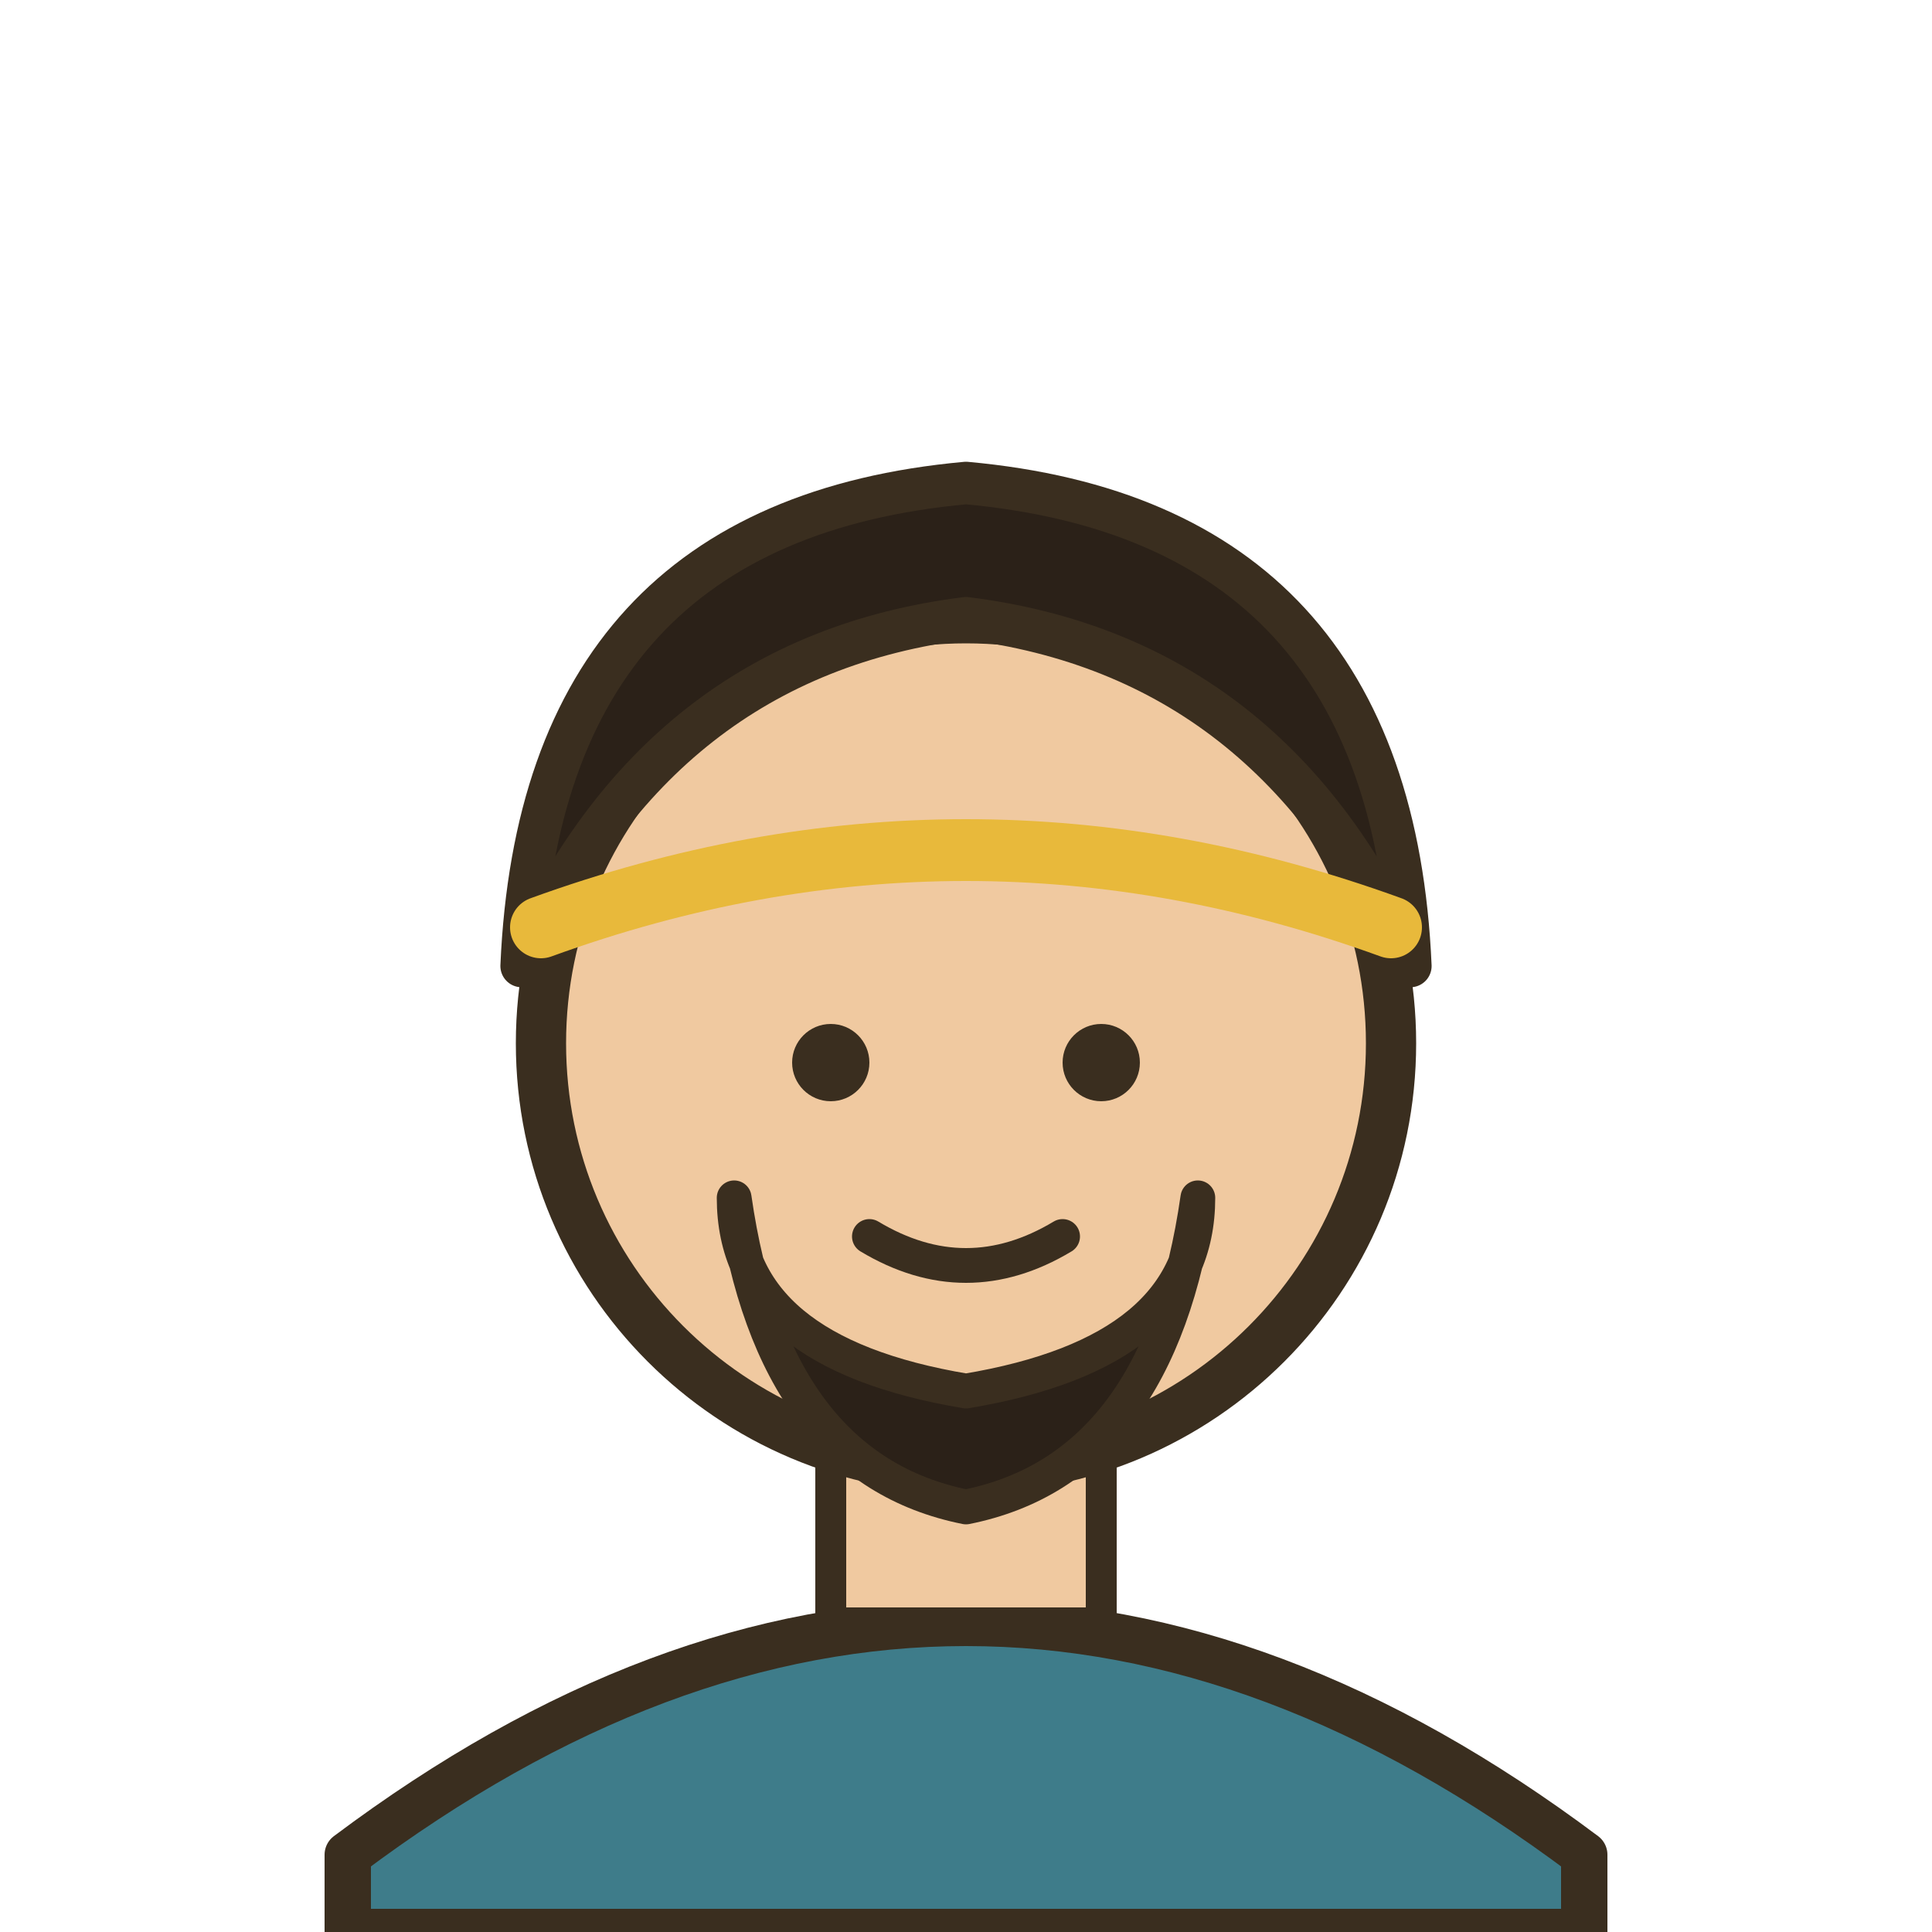
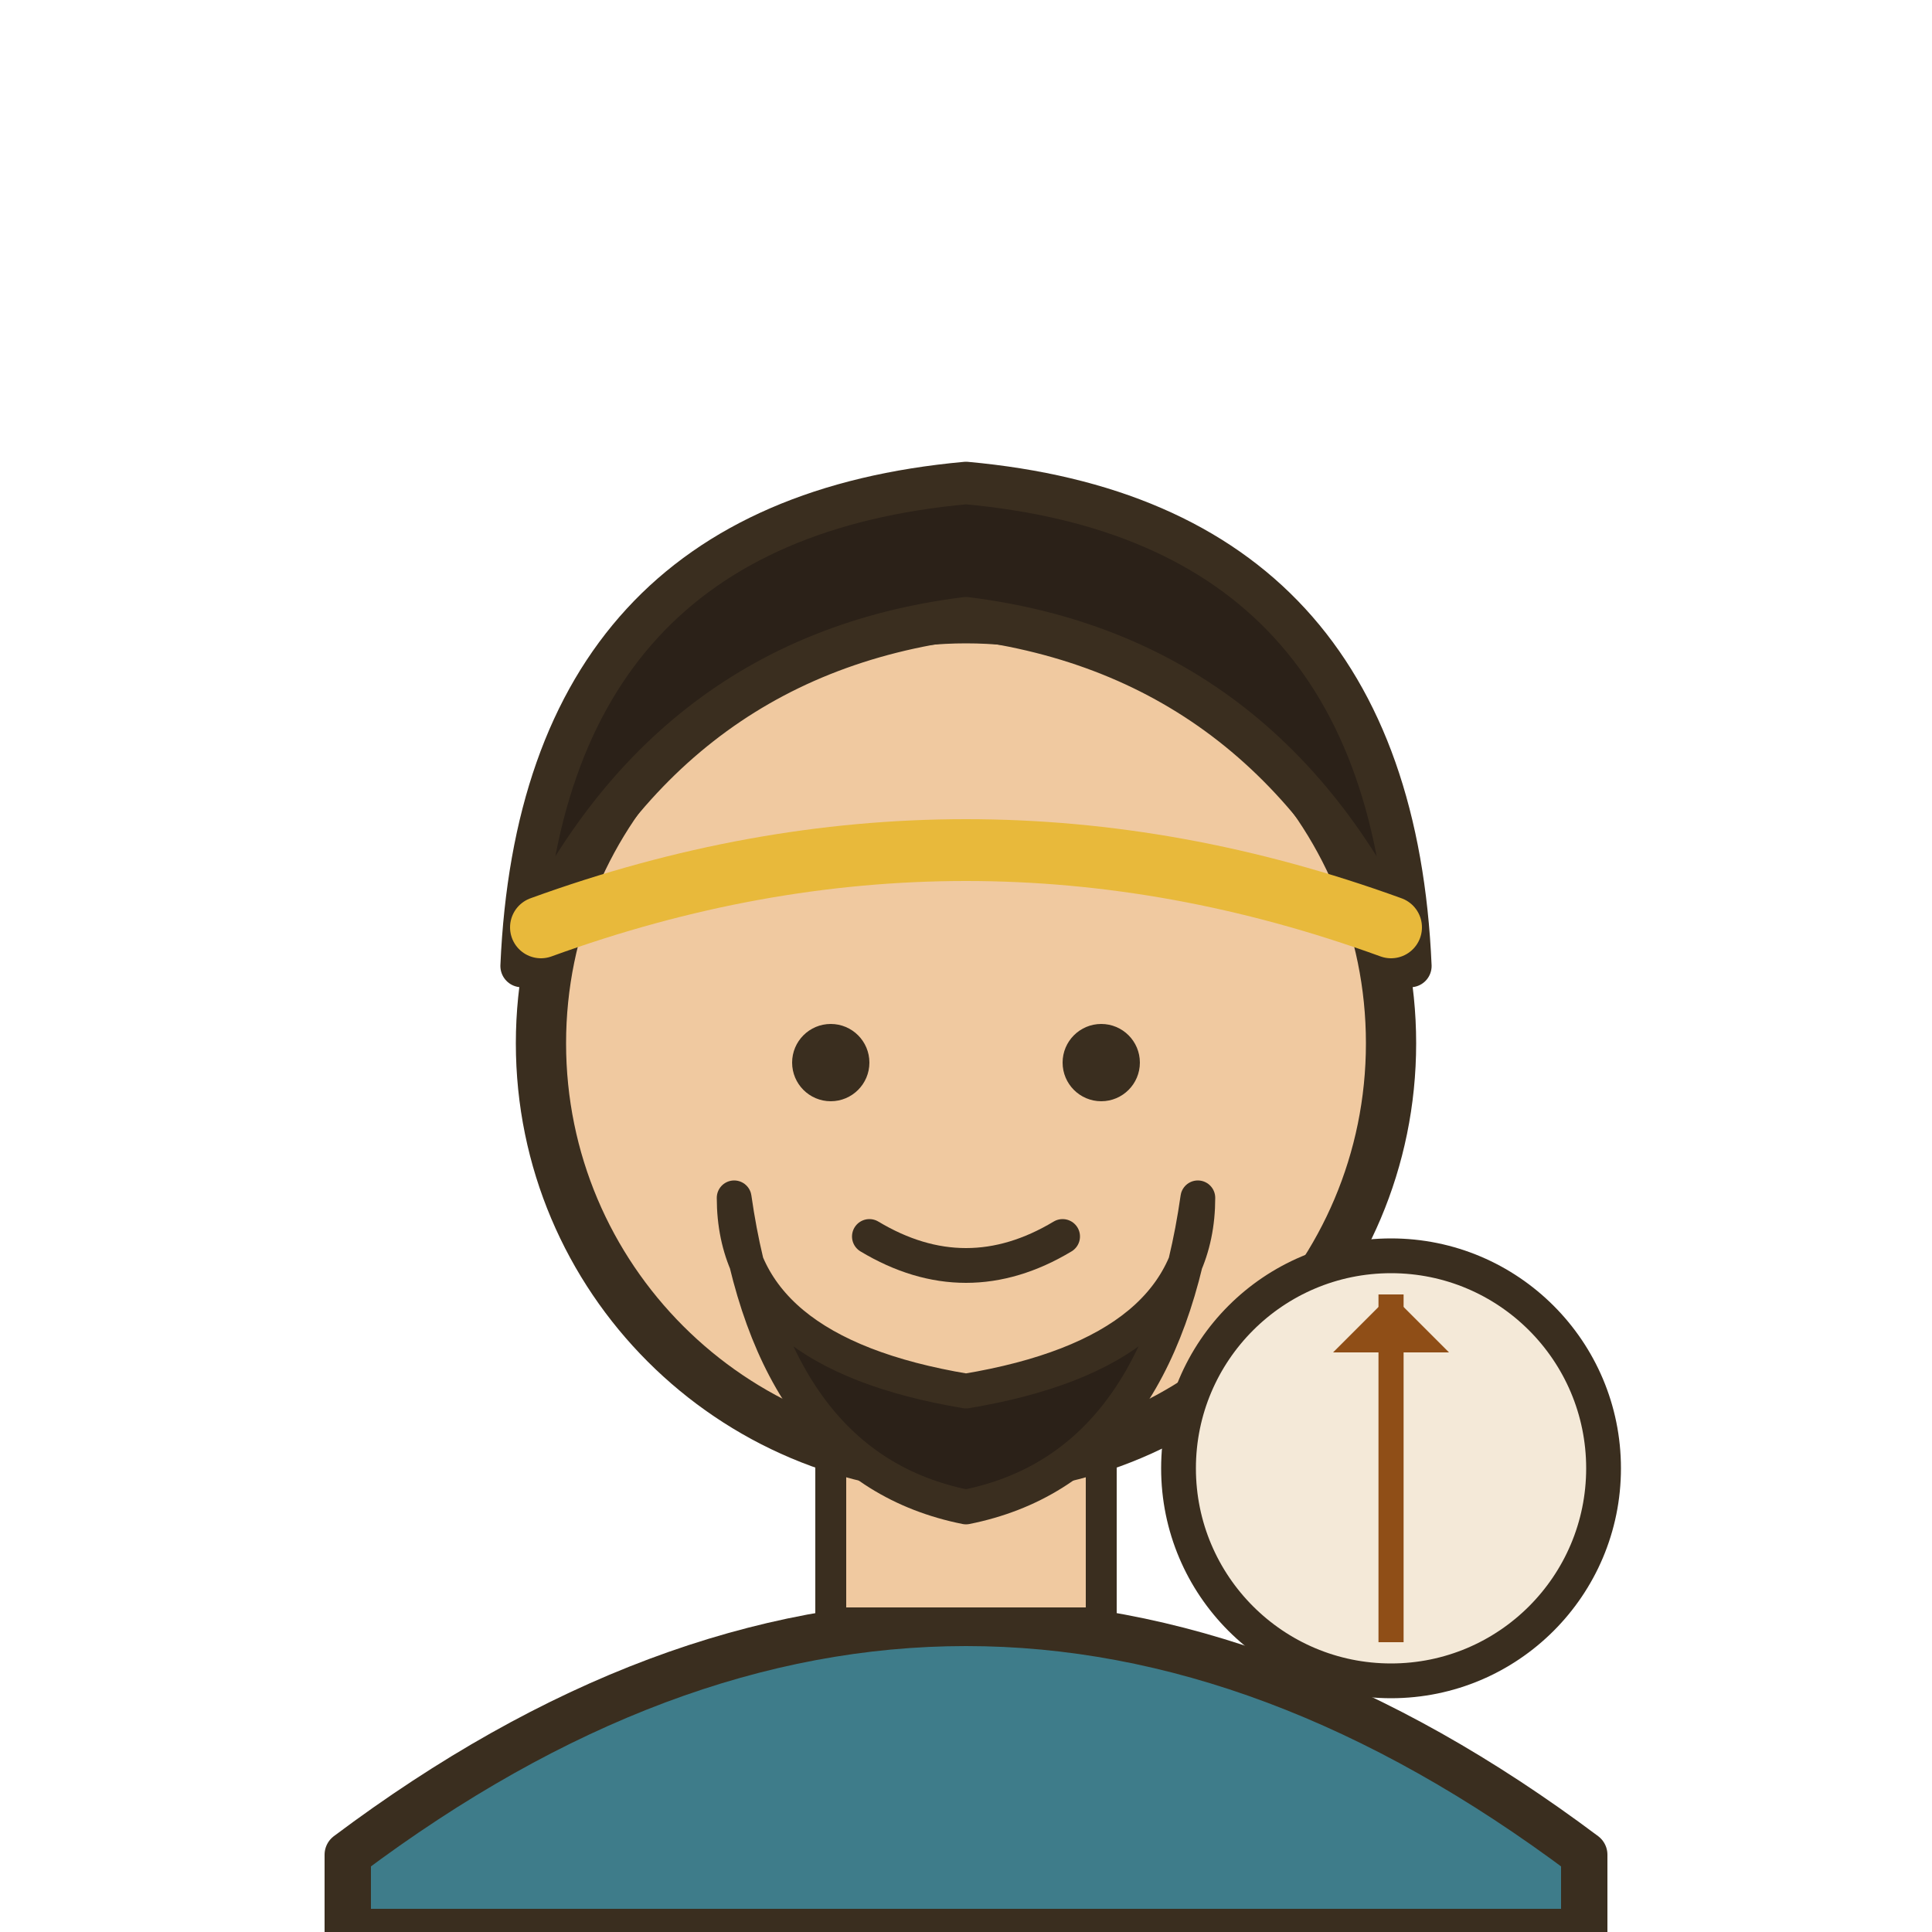
<svg xmlns="http://www.w3.org/2000/svg" viewBox="0 0 100 100" width="100" height="100" preserveAspectRatio="none">
  <path d="M 18 96 Q 50 72 82 96 L 82 100 L 18 100 Z" fill="#3E7C8A" stroke="#3A2E1F" stroke-width="2.4" stroke-linejoin="round" />
  <rect x="43" y="68" width="14" height="16" fill="#F0C9A0" stroke="#3A2E1F" stroke-width="1.6" />
  <circle cx="50" cy="54" r="22" fill="#F0C9A0" stroke="#3A2E1F" stroke-width="2.6" />
  <path d="M 38 62 Q 40 76 50 78 Q 60 76 62 62 Q 62 70 50 72 Q 38 70 38 62 Z" fill="#2B2118" stroke="#3A2E1F" stroke-width="1.8" stroke-linejoin="round" />
  <path d="M 27 50 Q 28 27 50 25 Q 72 27 73 50 Q 66 34 50 32 Q 34 34 27 50 Z" fill="#2B2118" stroke="#3A2E1F" stroke-width="2.2" stroke-linejoin="round" />
  <circle cx="43" cy="55" r="2" fill="#3A2E1F" />
  <circle cx="57" cy="55" r="2" fill="#3A2E1F" />
  <path d="M 45 64 Q 50 67 55 64" stroke="#3A2E1F" stroke-width="1.8" fill="none" stroke-linecap="round" />
  <path d="M 28 48 Q 50 40 72 48" stroke="#E8B93B" stroke-width="3.2" fill="none" stroke-linecap="round" />
+   <circle cx="72" cy="76" r="11" fill="#F4E9D8" stroke="#3A2E1F" stroke-width="1.8" />
+   <g transform="translate(22 26)">
+     <line x1="0" y1="-9" x2="0" y2="9" stroke="#8F4E17" stroke-width="1.3" transform="translate(50 50)" />
+     <path d="M -3 -6 L 3 -6 L 0 -9 Z" fill="#8F4E17" transform="translate(50 50)" />
+     <path d="M -1 9 Q -4 6 -2 2" fill="none" stroke="#F4E9D8" stroke-width="0.8" transform="translate(50 50)" />
+   </g>
</svg>
